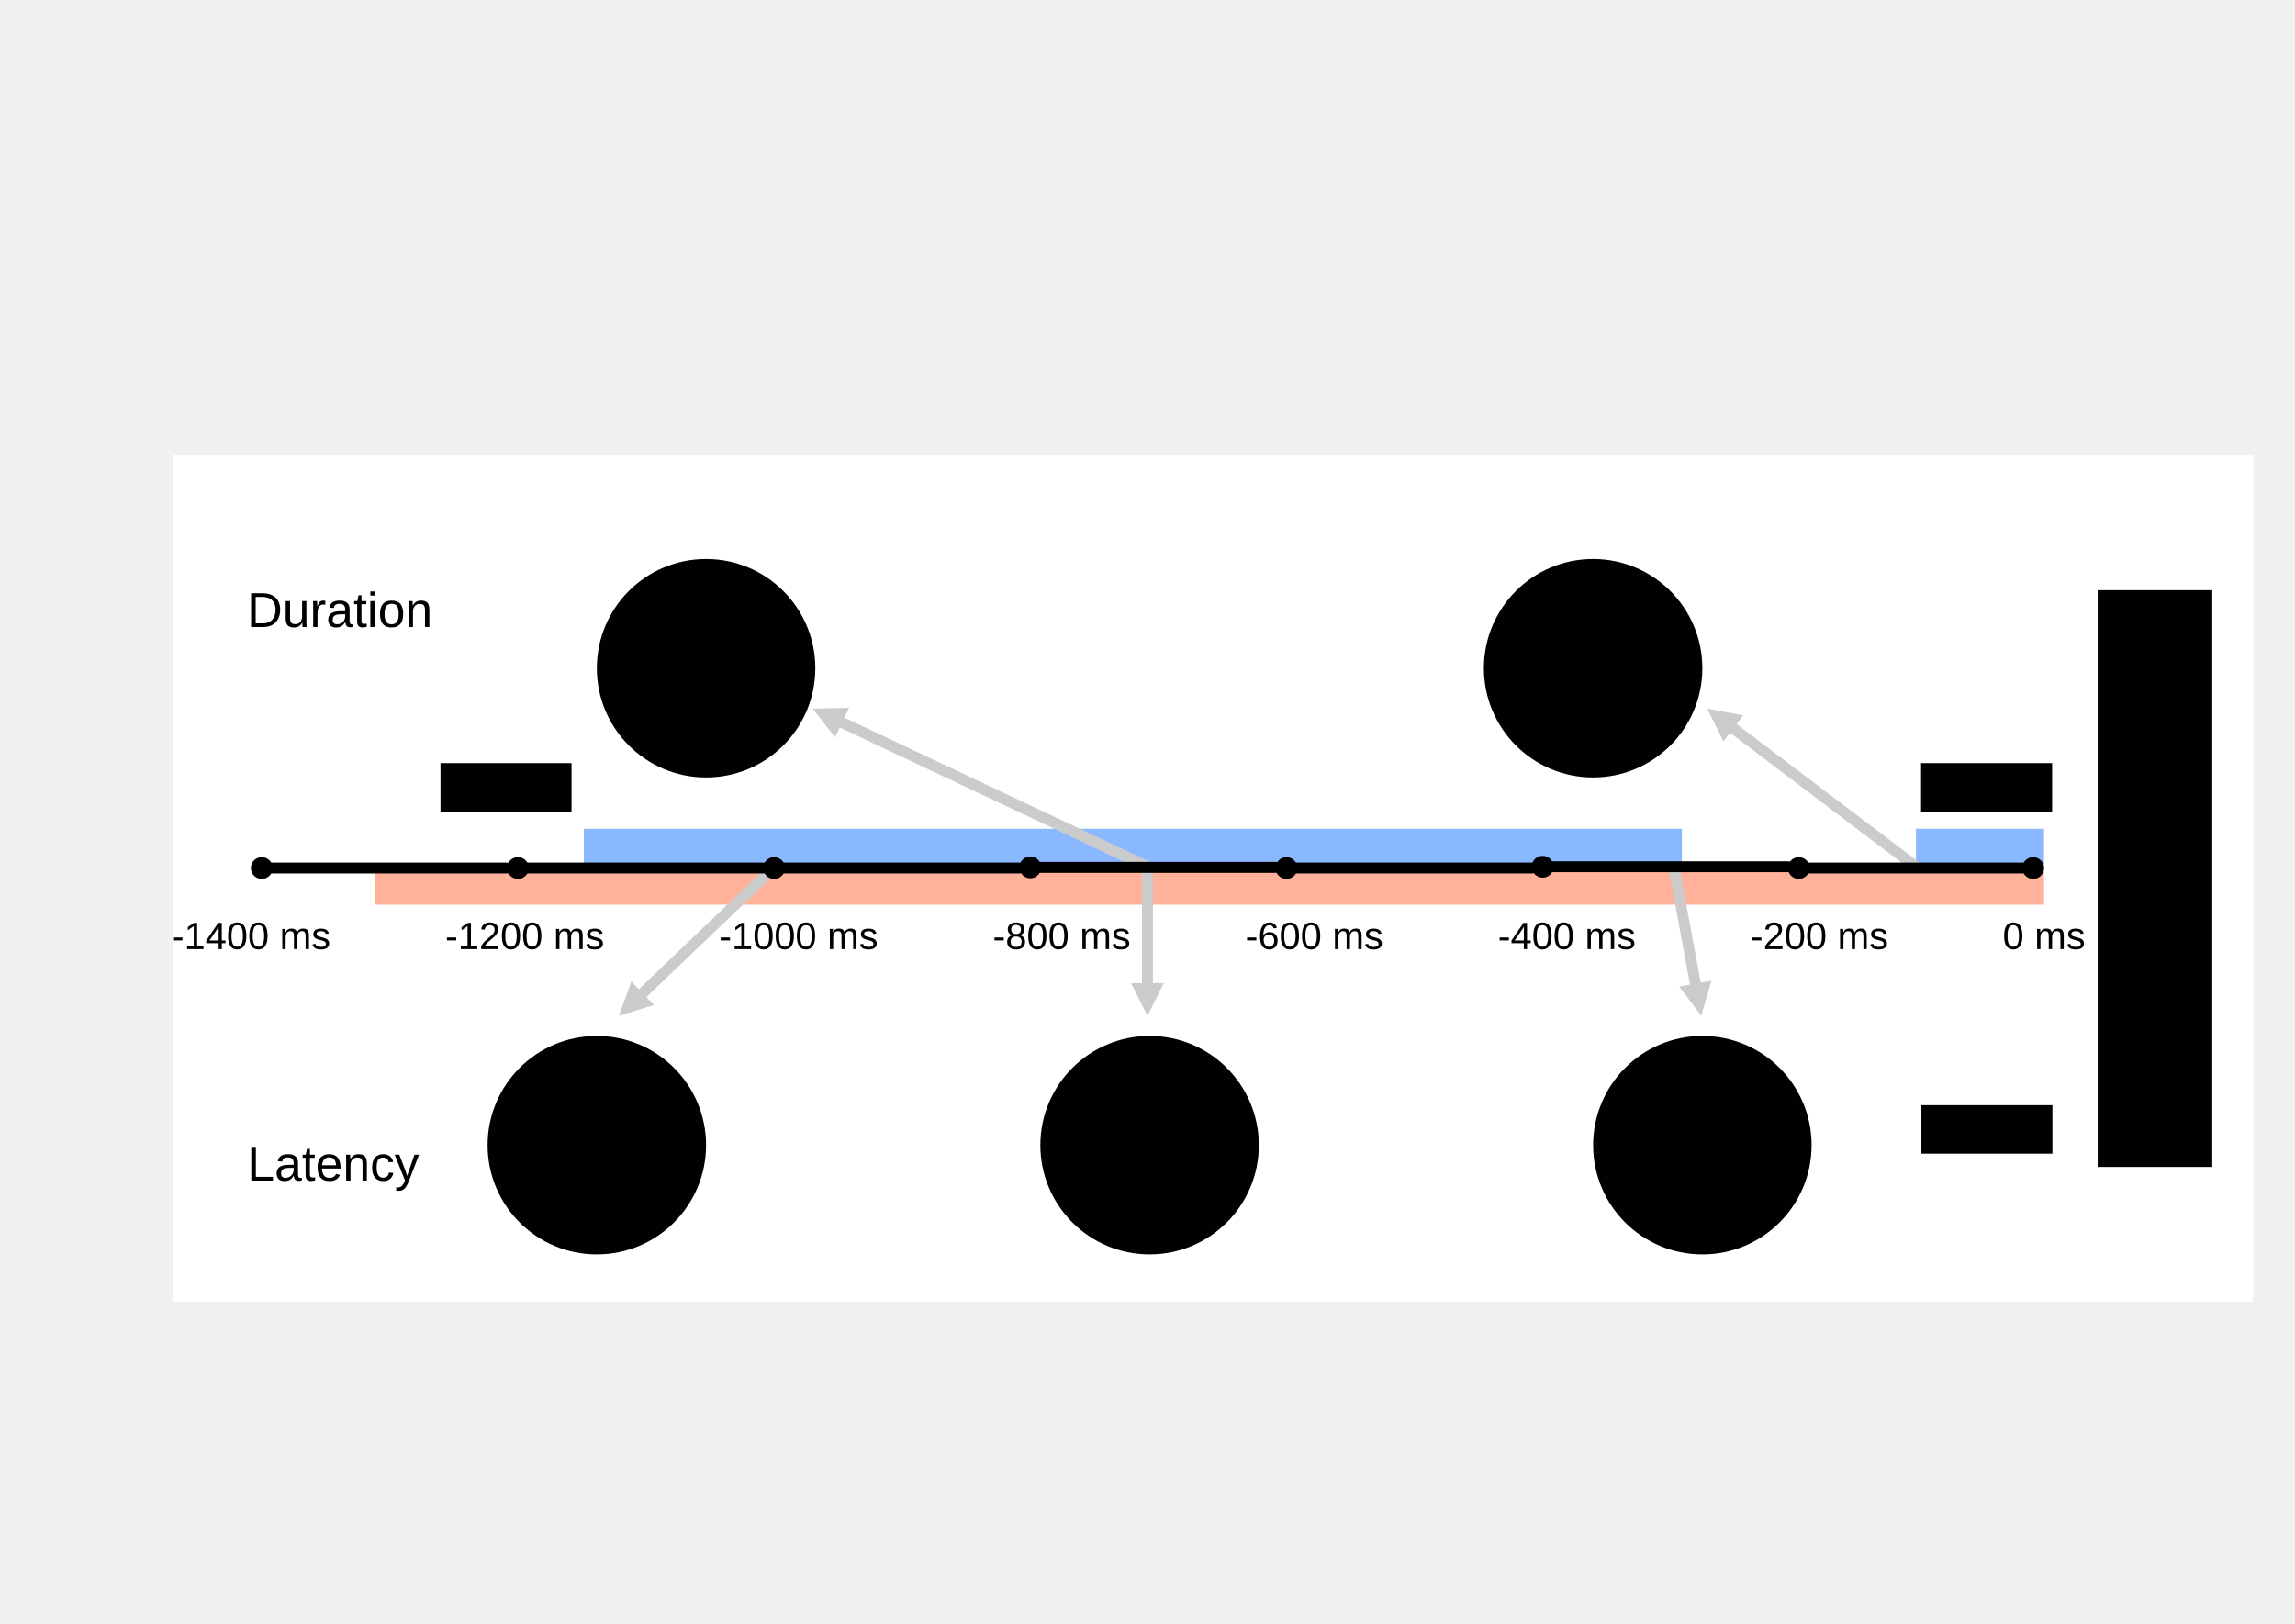
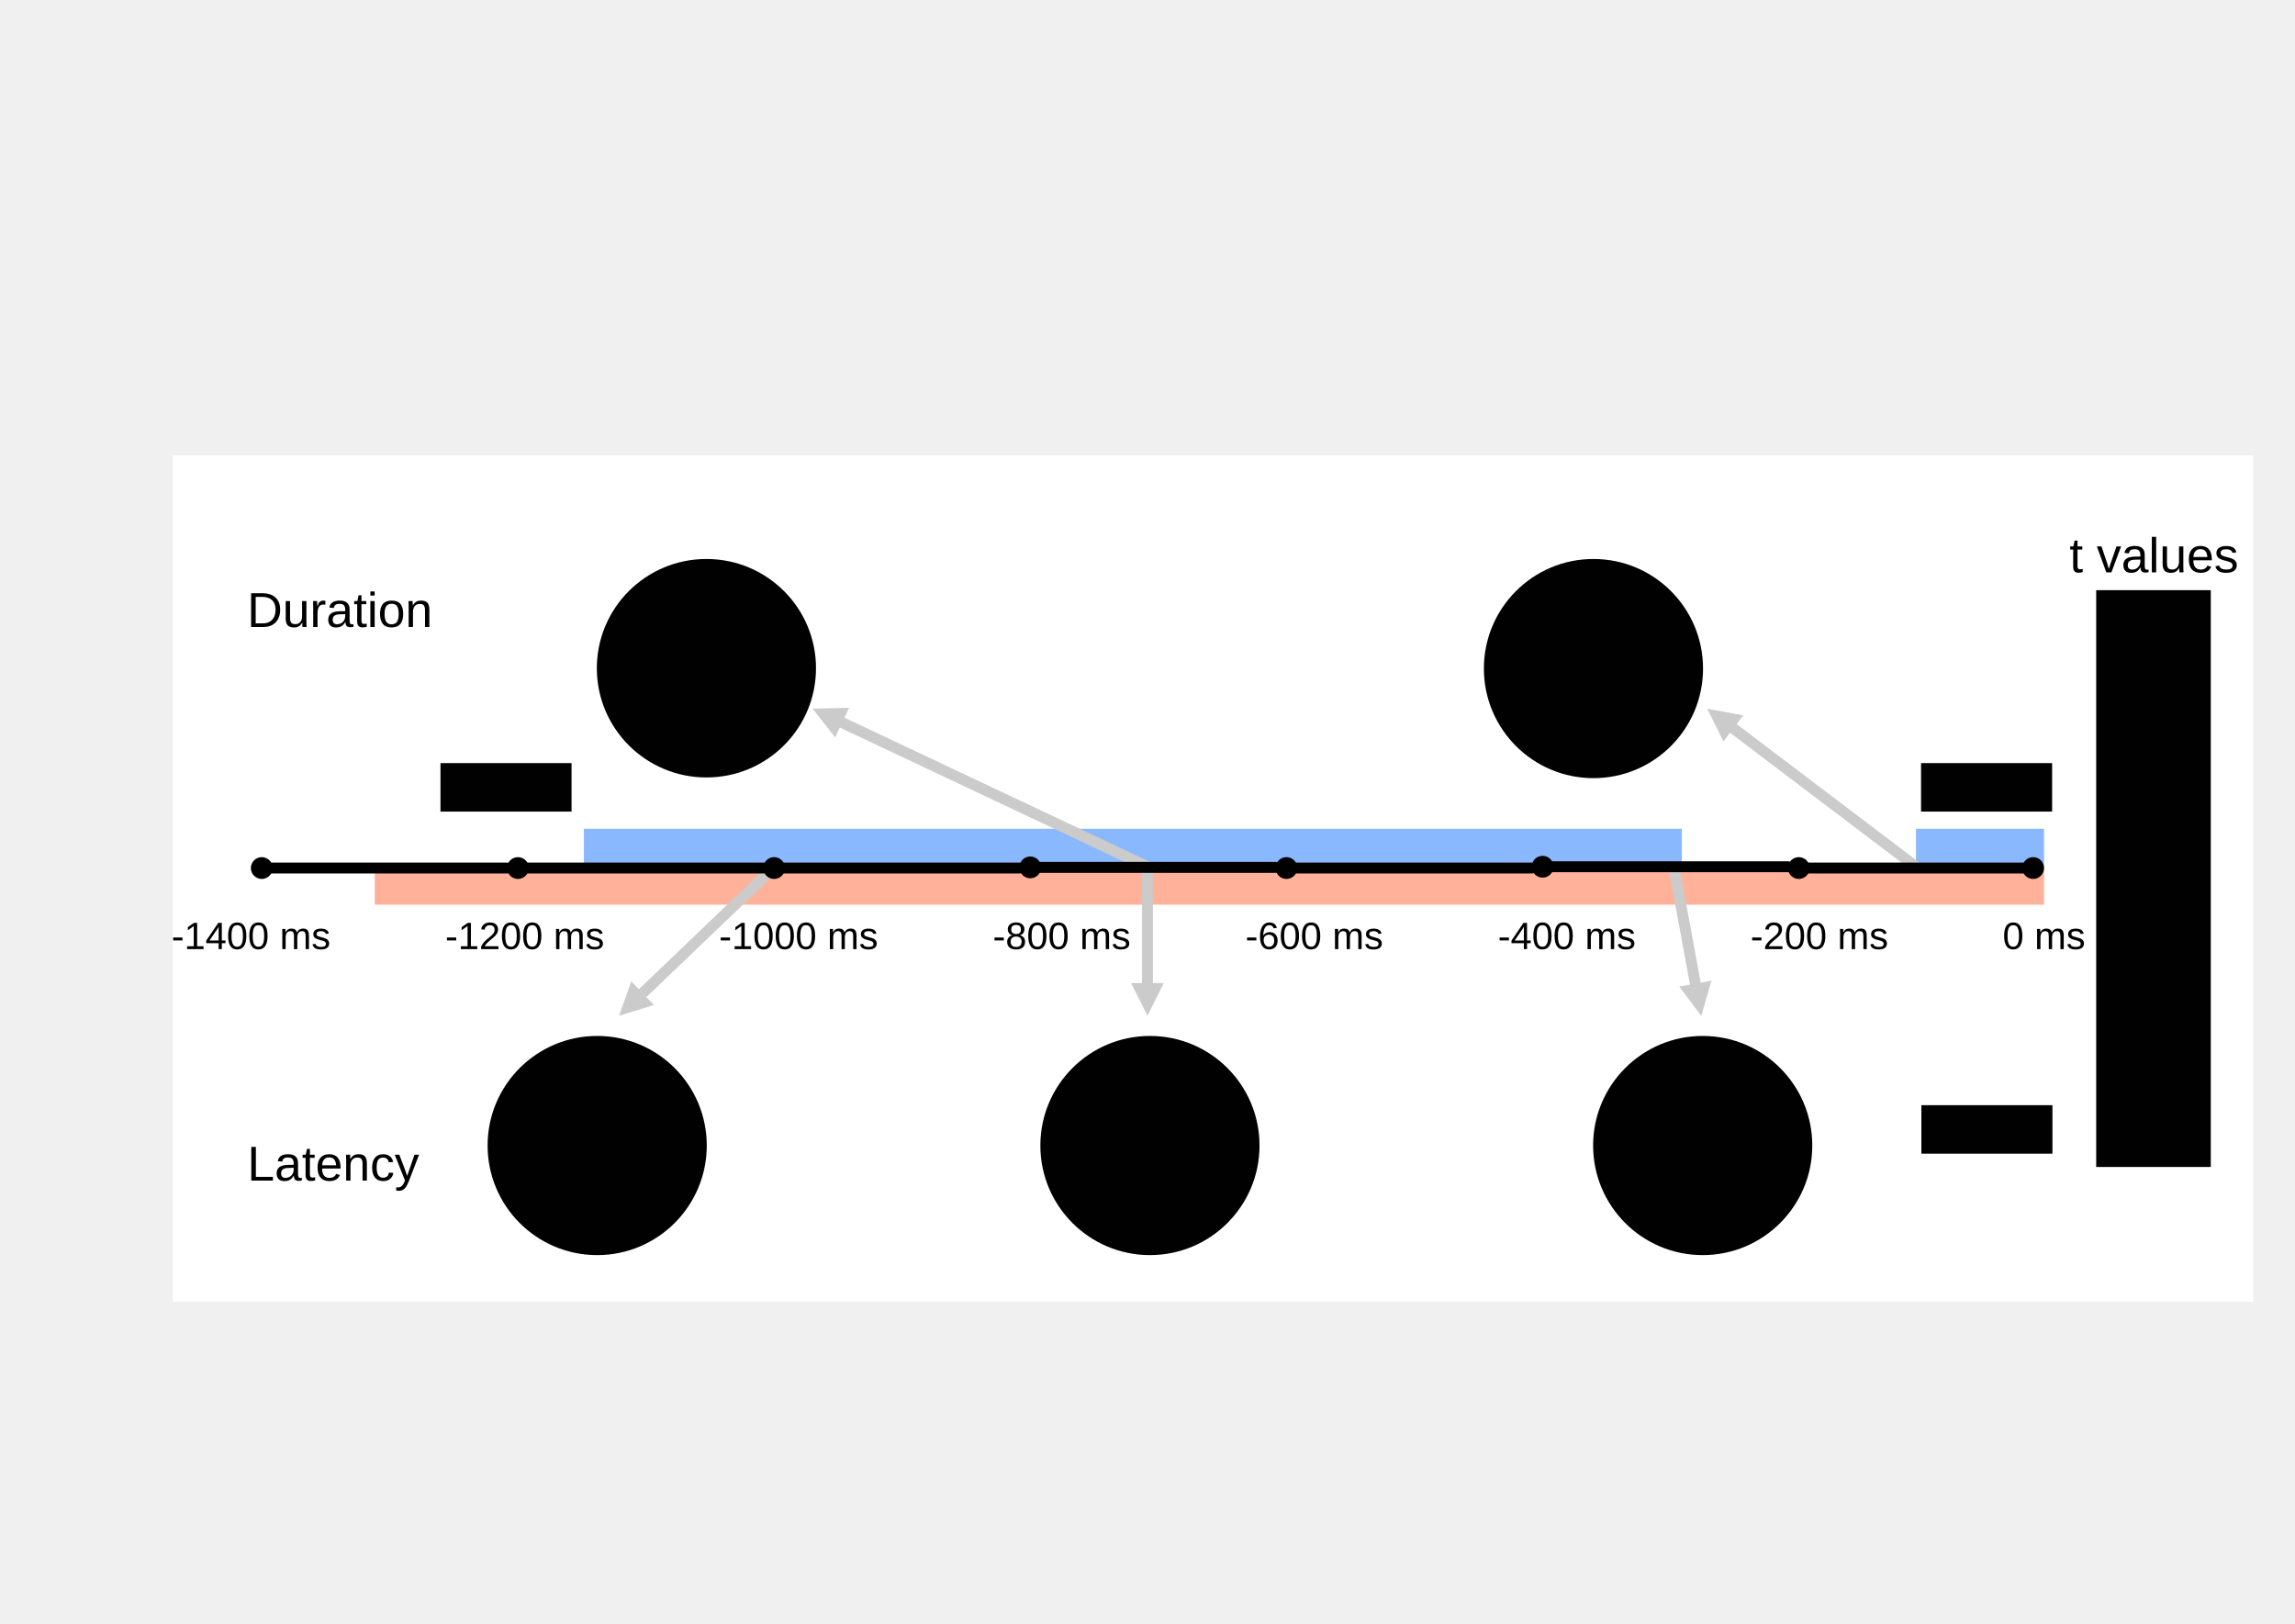
<svg xmlns="http://www.w3.org/2000/svg" width="100%" height="100%" viewBox="0 0 7016 4962" version="1.1" xml:space="preserve" style="fill-rule:evenodd;clip-rule:evenodd;stroke-linecap:round;stroke-linejoin:round;stroke-miterlimit:1.5;">
  <g transform="matrix(2,0,0,2,0,0)">
    <rect x="263.934" y="695.982" width="3180.13" height="1293.79" style="fill:white;" />
  </g>
  <g id="slot_lat_cluster_ptext" transform="matrix(1,0,0,1,4732.83,1153.89)">
    <rect x="1141" y="2224.62" width="400.653" height="148.217" style="fill:rgb(0,1,0);" />
  </g>
  <g id="slot_dur_cluster_ptext_2" transform="matrix(1,0,0,1,4731.83,108.165)">
    <rect x="1141" y="2224.62" width="400.653" height="148.217" style="fill:rgb(0,1,0);" />
  </g>
  <g id="slot_dur_cluster_ptext_1" transform="matrix(1,0,0,1,205.609,108.165)">
    <rect x="1141" y="2224.62" width="400.653" height="148.217" style="fill:rgb(0,1,0);" />
  </g>
-   <g id="slot_colorbar" transform="matrix(1,0,0,1,81.6284,-23.5693)">
-     <rect x="6331.12" y="1827.69" width="350.284" height="1763.26" style="fill:rgb(0,1,0);" />
+   <g transform="matrix(1,0,0,1,77.132,-23.5693)">
+     <g id="slot_colorbar">
+       <rect x="6331.12" y="1827.69" width="350.284" height="1763.26" style="fill:rgb(0,1,0);" />
+     </g>
  </g>
-   <g id="slot_lat_tw3" transform="matrix(3.68505,0,0,3.68505,-1232.58,1693.67)">
-     <circle cx="1746.74" cy="490.394" r="90.622" style="fill:rgb(0,1,0);" />
+   <g transform="matrix(3.69667,0,0,3.69667,-1251.83,1689.02)">
+     <g id="slot_lat_tw3">
+       <circle cx="1746.74" cy="490.394" r="90.622" style="fill:rgb(0,1,0);" />
+     </g>
  </g>
-   <g id="slot_lat_tw2" transform="matrix(3.68505,0,0,3.68505,-2922.41,1693.67)">
-     <circle cx="1746.74" cy="490.394" r="90.622" style="fill:rgb(0,1,0);" />
+   <g transform="matrix(3.69667,0,0,3.69667,-2941.66,1689.02)">
+     <g id="slot_lat_tw2">
+       <circle cx="1746.74" cy="490.394" r="90.622" style="fill:rgb(0,1,0);" />
+     </g>
  </g>
-   <g id="slot_lat_tw1" transform="matrix(3.68505,0,0,3.68505,-4612.23,1693.67)">
-     <circle cx="1746.74" cy="490.394" r="90.622" style="fill:rgb(0,1,0);" />
+   <g transform="matrix(3.69667,0,0,3.69667,-4631.48,1689.02)">
+     <g id="slot_lat_tw1">
+       <circle cx="1746.74" cy="490.394" r="90.622" style="fill:rgb(0,1,0);" />
+     </g>
  </g>
-   <g id="slot_dur_tw2" transform="matrix(3.68505,0,0,3.68505,-1566.53,235.605)">
-     <circle cx="1746.74" cy="490.394" r="90.622" style="fill:rgb(0,1,0);" />
+   <g transform="matrix(3.69667,0,0,3.69667,-1585.78,230.958)">
+     <g id="slot_dur_tw2">
+       <circle cx="1746.74" cy="490.394" r="90.622" style="fill:rgb(0,1,0);" />
+     </g>
  </g>
-   <g id="slot_dur_tw1" transform="matrix(3.68505,0,0,3.68505,-4278.29,235.605)">
-     <circle cx="1746.74" cy="490.394" r="90.622" style="fill:rgb(0,1,0);" />
+   <g transform="matrix(3.69667,0,0,3.68505,-4297.54,235.605)">
+     <g id="slot_dur_tw1">
+       <circle cx="1746.74" cy="490.394" r="90.622" style="fill:rgb(0,1,0);" />
+     </g>
  </g>
  <g transform="matrix(2,0,0,2,0,-176.38)">
    <g id="Lines" transform="matrix(1,0,0,1,0,173.447)">
      <g transform="matrix(1.45068,0,0,0.615442,-648.057,534.301)">
        <rect x="841.608" y="1145.91" width="1758.88" height="94.248" style="fill:rgb(255,177,154);" />
      </g>
      <g transform="matrix(0.954185,0,0,0.615442,89.4433,476.296)">
        <rect x="841.608" y="1145.91" width="1758.88" height="94.248" style="fill:rgb(138,184,254);" />
      </g>
      <g transform="matrix(0.111311,0,0,0.615442,2834.95,476.296)">
        <rect x="841.608" y="1145.91" width="1758.88" height="94.248" style="fill:rgb(138,184,254);" />
      </g>
    </g>
    <g id="Arrows" transform="matrix(1,0,0,1,0,88.19)">
      <g transform="matrix(0.999999,9.83558e-08,2.75256e-07,0.999995,0.000223114,1.62763e-05)">
        <g>
          <path d="M1276.59,1127.11L1242.05,1083.16L1297.94,1081.9L1276.59,1127.11Z" style="fill:rgb(203,203,203);" />
          <path d="M1753.94,1324.8C1753.94,1324.8 1394.92,1155.33 1278.22,1100.24" style="fill:none;stroke:rgb(203,203,203);stroke-width:16.67px;" />
        </g>
      </g>
      <g transform="matrix(0.999999,4.043e-08,3.27008e-07,0.999996,-0.000235278,0.00015725)">
        <g>
          <path d="M2634.34,1133.28L2609.57,1083.16L2664.53,1093.42L2634.34,1133.28Z" style="fill:rgb(203,203,203);" />
          <path d="M2928.63,1324.8C2928.63,1324.8 2722.25,1168.5 2641.46,1107.31" style="fill:none;stroke:rgb(203,203,203);stroke-width:16.67px;" />
        </g>
      </g>
      <g transform="matrix(1,-1.93084e-06,1.07254e-06,0.999999,-0.00556634,0.00589516)">
        <g>
          <path d="M2616.01,1498.91L2600.48,1552.61L2566.83,1507.97L2616.01,1498.91Z" style="fill:rgb(203,203,203);" />
          <path d="M2558.49,1324.8C2558.49,1324.8 2581.22,1448.09 2593.23,1513.27" style="fill:none;stroke:rgb(203,203,203);stroke-width:16.67px;" />
        </g>
      </g>
      <g transform="matrix(0.999999,1.12196e-06,1.88268e-06,0.999999,-0.00243349,-0.00034845)">
        <g>
          <path d="M1778.94,1502.61L1753.94,1552.61L1728.94,1502.61L1778.94,1502.61Z" style="fill:rgb(203,203,203);" />
          <path d="M1753.94,1324.8L1753.94,1512.61" style="fill:none;stroke:rgb(203,203,203);stroke-width:16.67px;" />
        </g>
      </g>
      <g transform="matrix(1,-5.04149e-07,9.3624e-07,0.999998,-0.00278768,0.00580154)">
        <g>
          <path d="M999.571,1536.1L946.163,1552.61L965.001,1499.98L999.571,1536.1Z" style="fill:rgb(203,203,203);" />
          <path d="M1184.21,1324.8C1184.21,1324.8 1038.47,1464.27 975.062,1524.95" style="fill:none;stroke:rgb(203,203,203);stroke-width:16.67px;" />
        </g>
      </g>
    </g>
    <g id="Line" transform="matrix(1,0,0,1,2.27374e-13,174.831)">
      <g transform="matrix(0.999997,0,0,0.999997,0.0064182,-86.6399)">
        <g>
          <path d="M2357.95,1316.47C2353.35,1316.47 2349.62,1320.2 2349.62,1324.8C2349.62,1329.4 2353.35,1333.13 2357.95,1333.13C2362.55,1333.13 2366.28,1329.4 2366.28,1324.8C2366.28,1320.2 2362.55,1316.47 2357.95,1316.47ZM2357.95,1320.63C2355.65,1320.63 2353.78,1322.5 2353.78,1324.8C2353.78,1327.1 2355.65,1328.97 2357.95,1328.97C2360.25,1328.97 2362.12,1327.1 2362.12,1324.8C2362.12,1322.5 2360.25,1320.63 2357.95,1320.63Z" style="fill:none;stroke:black;stroke-width:16.67px;stroke-linejoin:miter;stroke-miterlimit:10;" />
          <path d="M2366.28,1324.8L2732.85,1324.8" style="fill:none;stroke:black;stroke-width:16.67px;" />
        </g>
      </g>
      <g transform="matrix(0.999997,0,0,0.999997,0.00167137,-86.6403)">
        <g>
          <path d="M791.694,1318.47C787.095,1318.47 783.361,1322.2 783.361,1326.8C783.361,1331.4 787.095,1335.13 791.694,1335.13C796.293,1335.13 800.027,1331.4 800.027,1326.8C800.027,1322.2 796.293,1318.47 791.694,1318.47ZM791.694,1322.63C789.395,1322.63 787.527,1324.5 787.527,1326.8C787.527,1329.1 789.395,1330.97 791.694,1330.97C793.994,1330.97 795.861,1329.1 795.861,1326.8C795.861,1324.5 793.994,1322.63 791.694,1322.63Z" style="fill:none;stroke:black;stroke-width:16.67px;stroke-linejoin:miter;stroke-miterlimit:10;" />
          <path d="M800.027,1326.8L1166.59,1326.8" style="fill:none;stroke:black;stroke-width:16.67px;" />
        </g>
      </g>
      <g transform="matrix(0.999997,0,0,0.999997,0.00299517,-86.6403)">
        <g>
          <path d="M1183.26,1318.47C1178.66,1318.47 1174.92,1322.2 1174.92,1326.8C1174.92,1331.4 1178.66,1335.13 1183.26,1335.13C1187.86,1335.13 1191.59,1331.4 1191.59,1326.8C1191.59,1322.2 1187.86,1318.47 1183.26,1318.47ZM1183.26,1322.63C1180.96,1322.63 1179.09,1324.5 1179.09,1326.8C1179.09,1329.1 1180.96,1330.97 1183.26,1330.97C1185.56,1330.97 1187.42,1329.1 1187.42,1326.8C1187.42,1324.5 1185.56,1322.63 1183.26,1322.63Z" style="fill:none;stroke:black;stroke-width:16.67px;stroke-linejoin:miter;stroke-miterlimit:10;" />
          <path d="M1191.59,1326.8L1558.15,1326.8" style="fill:none;stroke:black;stroke-width:16.67px;" />
        </g>
      </g>
      <g transform="matrix(0.999997,0,0,0.999997,0.0017706,-86.6401)">
        <g>
          <path d="M1574.82,1317.47C1570.22,1317.47 1566.49,1321.2 1566.49,1325.8C1566.49,1330.4 1570.22,1334.13 1574.82,1334.13C1579.42,1334.13 1583.15,1330.4 1583.15,1325.8C1583.15,1321.2 1579.42,1317.47 1574.82,1317.47ZM1574.82,1321.63C1572.52,1321.63 1570.65,1323.5 1570.65,1325.8C1570.65,1328.1 1572.52,1329.97 1574.82,1329.97C1577.12,1329.97 1578.99,1328.1 1578.99,1325.8C1578.99,1323.5 1577.12,1321.63 1574.82,1321.63Z" style="fill:none;stroke:black;stroke-width:16.67px;stroke-linejoin:miter;stroke-miterlimit:10;" />
          <path d="M1583.15,1325.8L1949.72,1325.8" style="fill:none;stroke:black;stroke-width:16.67px;" />
        </g>
      </g>
      <g transform="matrix(0.999997,0,0,0.999997,0.0090944,-86.6403)">
        <g>
          <path d="M1966.39,1318.47C1961.79,1318.47 1958.05,1322.2 1958.05,1326.8C1958.05,1331.4 1961.79,1335.13 1966.39,1335.13C1970.99,1335.13 1974.72,1331.4 1974.72,1326.8C1974.72,1322.2 1970.99,1318.47 1966.39,1318.47ZM1966.39,1322.63C1964.09,1322.63 1962.22,1324.5 1962.22,1326.8C1962.22,1329.1 1964.09,1330.97 1966.39,1330.97C1968.68,1330.97 1970.55,1329.1 1970.55,1326.8C1970.55,1324.5 1968.68,1322.63 1966.39,1322.63Z" style="fill:none;stroke:black;stroke-width:16.67px;stroke-linejoin:miter;stroke-miterlimit:10;" />
          <path d="M1974.72,1326.8L2341.28,1326.8" style="fill:none;stroke:black;stroke-width:16.67px;" />
        </g>
      </g>
      <g transform="matrix(0.999997,0,0,0.999997,0.00034757,-86.6403)">
        <g>
          <path d="M400.13,1318.47C395.531,1318.47 391.797,1322.2 391.797,1326.8C391.797,1331.4 395.531,1335.13 400.13,1335.13C404.73,1335.13 408.464,1331.4 408.464,1326.8C408.464,1322.2 404.73,1318.47 400.13,1318.47ZM400.13,1322.63C397.831,1322.63 395.964,1324.5 395.964,1326.8C395.964,1329.1 397.831,1330.97 400.13,1330.97C402.43,1330.97 404.297,1329.1 404.297,1326.8C404.297,1324.5 402.43,1322.63 400.13,1322.63Z" style="fill:none;stroke:black;stroke-width:16.67px;stroke-linejoin:miter;stroke-miterlimit:10;" />
          <path d="M408.464,1326.8L775.027,1326.8" style="fill:none;stroke:black;stroke-width:16.67px;" />
        </g>
      </g>
      <g transform="matrix(0.999997,0,0,0.999997,0.013742,-86.6403)">
        <g>
          <path d="M2749.51,1318.47C2744.91,1318.47 2741.18,1322.2 2741.18,1326.8C2741.18,1331.4 2744.91,1335.13 2749.51,1335.13C2754.11,1335.13 2757.85,1331.4 2757.85,1326.8C2757.85,1322.2 2754.11,1318.47 2749.51,1318.47ZM2749.51,1322.63C2747.21,1322.63 2745.35,1324.5 2745.35,1326.8C2745.35,1329.1 2747.21,1330.97 2749.51,1330.97C2751.81,1330.97 2753.68,1329.1 2753.68,1326.8C2753.68,1324.5 2751.81,1322.63 2749.51,1322.63Z" style="fill:none;stroke:black;stroke-width:16.67px;stroke-linejoin:miter;stroke-miterlimit:10;" />
          <path d="M3107.74,1318.47C3112.34,1318.47 3116.08,1322.2 3116.08,1326.8C3116.08,1331.4 3112.34,1335.13 3107.74,1335.13C3103.14,1335.13 3099.41,1331.4 3099.41,1326.8C3099.41,1322.2 3103.14,1318.47 3107.74,1318.47ZM3107.74,1322.63C3110.04,1322.63 3111.91,1324.5 3111.91,1326.8C3111.91,1329.1 3110.04,1330.97 3107.74,1330.97C3105.44,1330.97 3103.58,1329.1 3103.58,1326.8C3103.58,1324.5 3105.44,1322.63 3107.74,1322.63Z" style="fill:none;stroke:black;stroke-width:16.67px;stroke-linejoin:miter;stroke-miterlimit:10;" />
          <path d="M2757.85,1326.8L3099.41,1326.8" style="fill:none;stroke:black;stroke-width:16.67px;" />
        </g>
      </g>
    </g>
  </g>
-   <g transform="matrix(2,0,0,2,755.356,1916.68)">
+   <g transform="matrix(2,0,0,2,6326.5,1749.64)">
    <g id="Duration-Label">
-       <text x="0px" y="0px" style="font-family:'ArialMT', 'Arial', sans-serif;font-size:75px;">Duration</text>
+       <g transform="matrix(75,0,0,75,258.472,0)">
+             </g>
+       <text x="0px" y="0px" style="font-family:'ArialMT', 'Arial', sans-serif;font-size:75px;">t values</text>
    </g>
+   </g>
+   <g id="Duration-Label1" transform="matrix(2,0,0,2,755.356,1916.68)">
+     <text x="0px" y="0px" style="font-family:'ArialMT', 'Arial', sans-serif;font-size:75px;">Duration</text>
  </g>
  <g transform="matrix(2,0,0,2,755.942,3609.11)">
    <g id="Latency-label">
      <text x="0px" y="0px" style="font-family:'ArialMT', 'Arial', sans-serif;font-size:75px;">Latency</text>
    </g>
  </g>
  <g id="ms" transform="matrix(2,0,0,2,52.0982,421.8)">
    <g transform="matrix(1,0,0,1,236.034,1239.8)">
      <g id="_1400">
        <text x="0px" y="0px" style="font-family:'ArialMT', 'Arial', sans-serif;font-size:58.333px;">-1400 ms</text>
      </g>
    </g>
    <g transform="matrix(1,0,0,1,654.516,1239.8)">
      <g id="_1200">
        <text x="0px" y="0px" style="font-family:'ArialMT', 'Arial', sans-serif;font-size:58.333px;">-1200 ms</text>
      </g>
    </g>
    <g transform="matrix(1,0,0,1,1073,1239.8)">
      <g id="_1000">
        <text x="0px" y="0px" style="font-family:'ArialMT', 'Arial', sans-serif;font-size:58.333px;">-1000 ms</text>
      </g>
    </g>
    <g transform="matrix(1,0,0,1,1491.48,1239.8)">
      <g id="_800">
        <text x="0px" y="0px" style="font-family:'ArialMT', 'Arial', sans-serif;font-size:58.333px;">-800 ms</text>
      </g>
    </g>
    <g transform="matrix(1,0,0,1,1877.52,1239.8)">
      <g id="_600">
        <text x="0px" y="0px" style="font-family:'ArialMT', 'Arial', sans-serif;font-size:58.333px;">-600 ms</text>
      </g>
    </g>
    <g transform="matrix(1,0,0,1,2263.56,1239.8)">
      <g id="_400">
        <text x="0px" y="0px" style="font-family:'ArialMT', 'Arial', sans-serif;font-size:58.333px;">-400 ms</text>
      </g>
    </g>
    <g transform="matrix(1,0,0,1,2649.6,1239.8)">
      <g id="_200">
        <text x="0px" y="0px" style="font-family:'ArialMT', 'Arial', sans-serif;font-size:58.333px;">-200 ms</text>
      </g>
    </g>
    <g transform="matrix(1,0,0,1,3035.07,1239.8)">
      <g id="_0">
        <text x="0px" y="0px" style="font-family:'ArialMT', 'Arial', sans-serif;font-size:58.333px;">0 ms</text>
      </g>
    </g>
  </g>
</svg>
